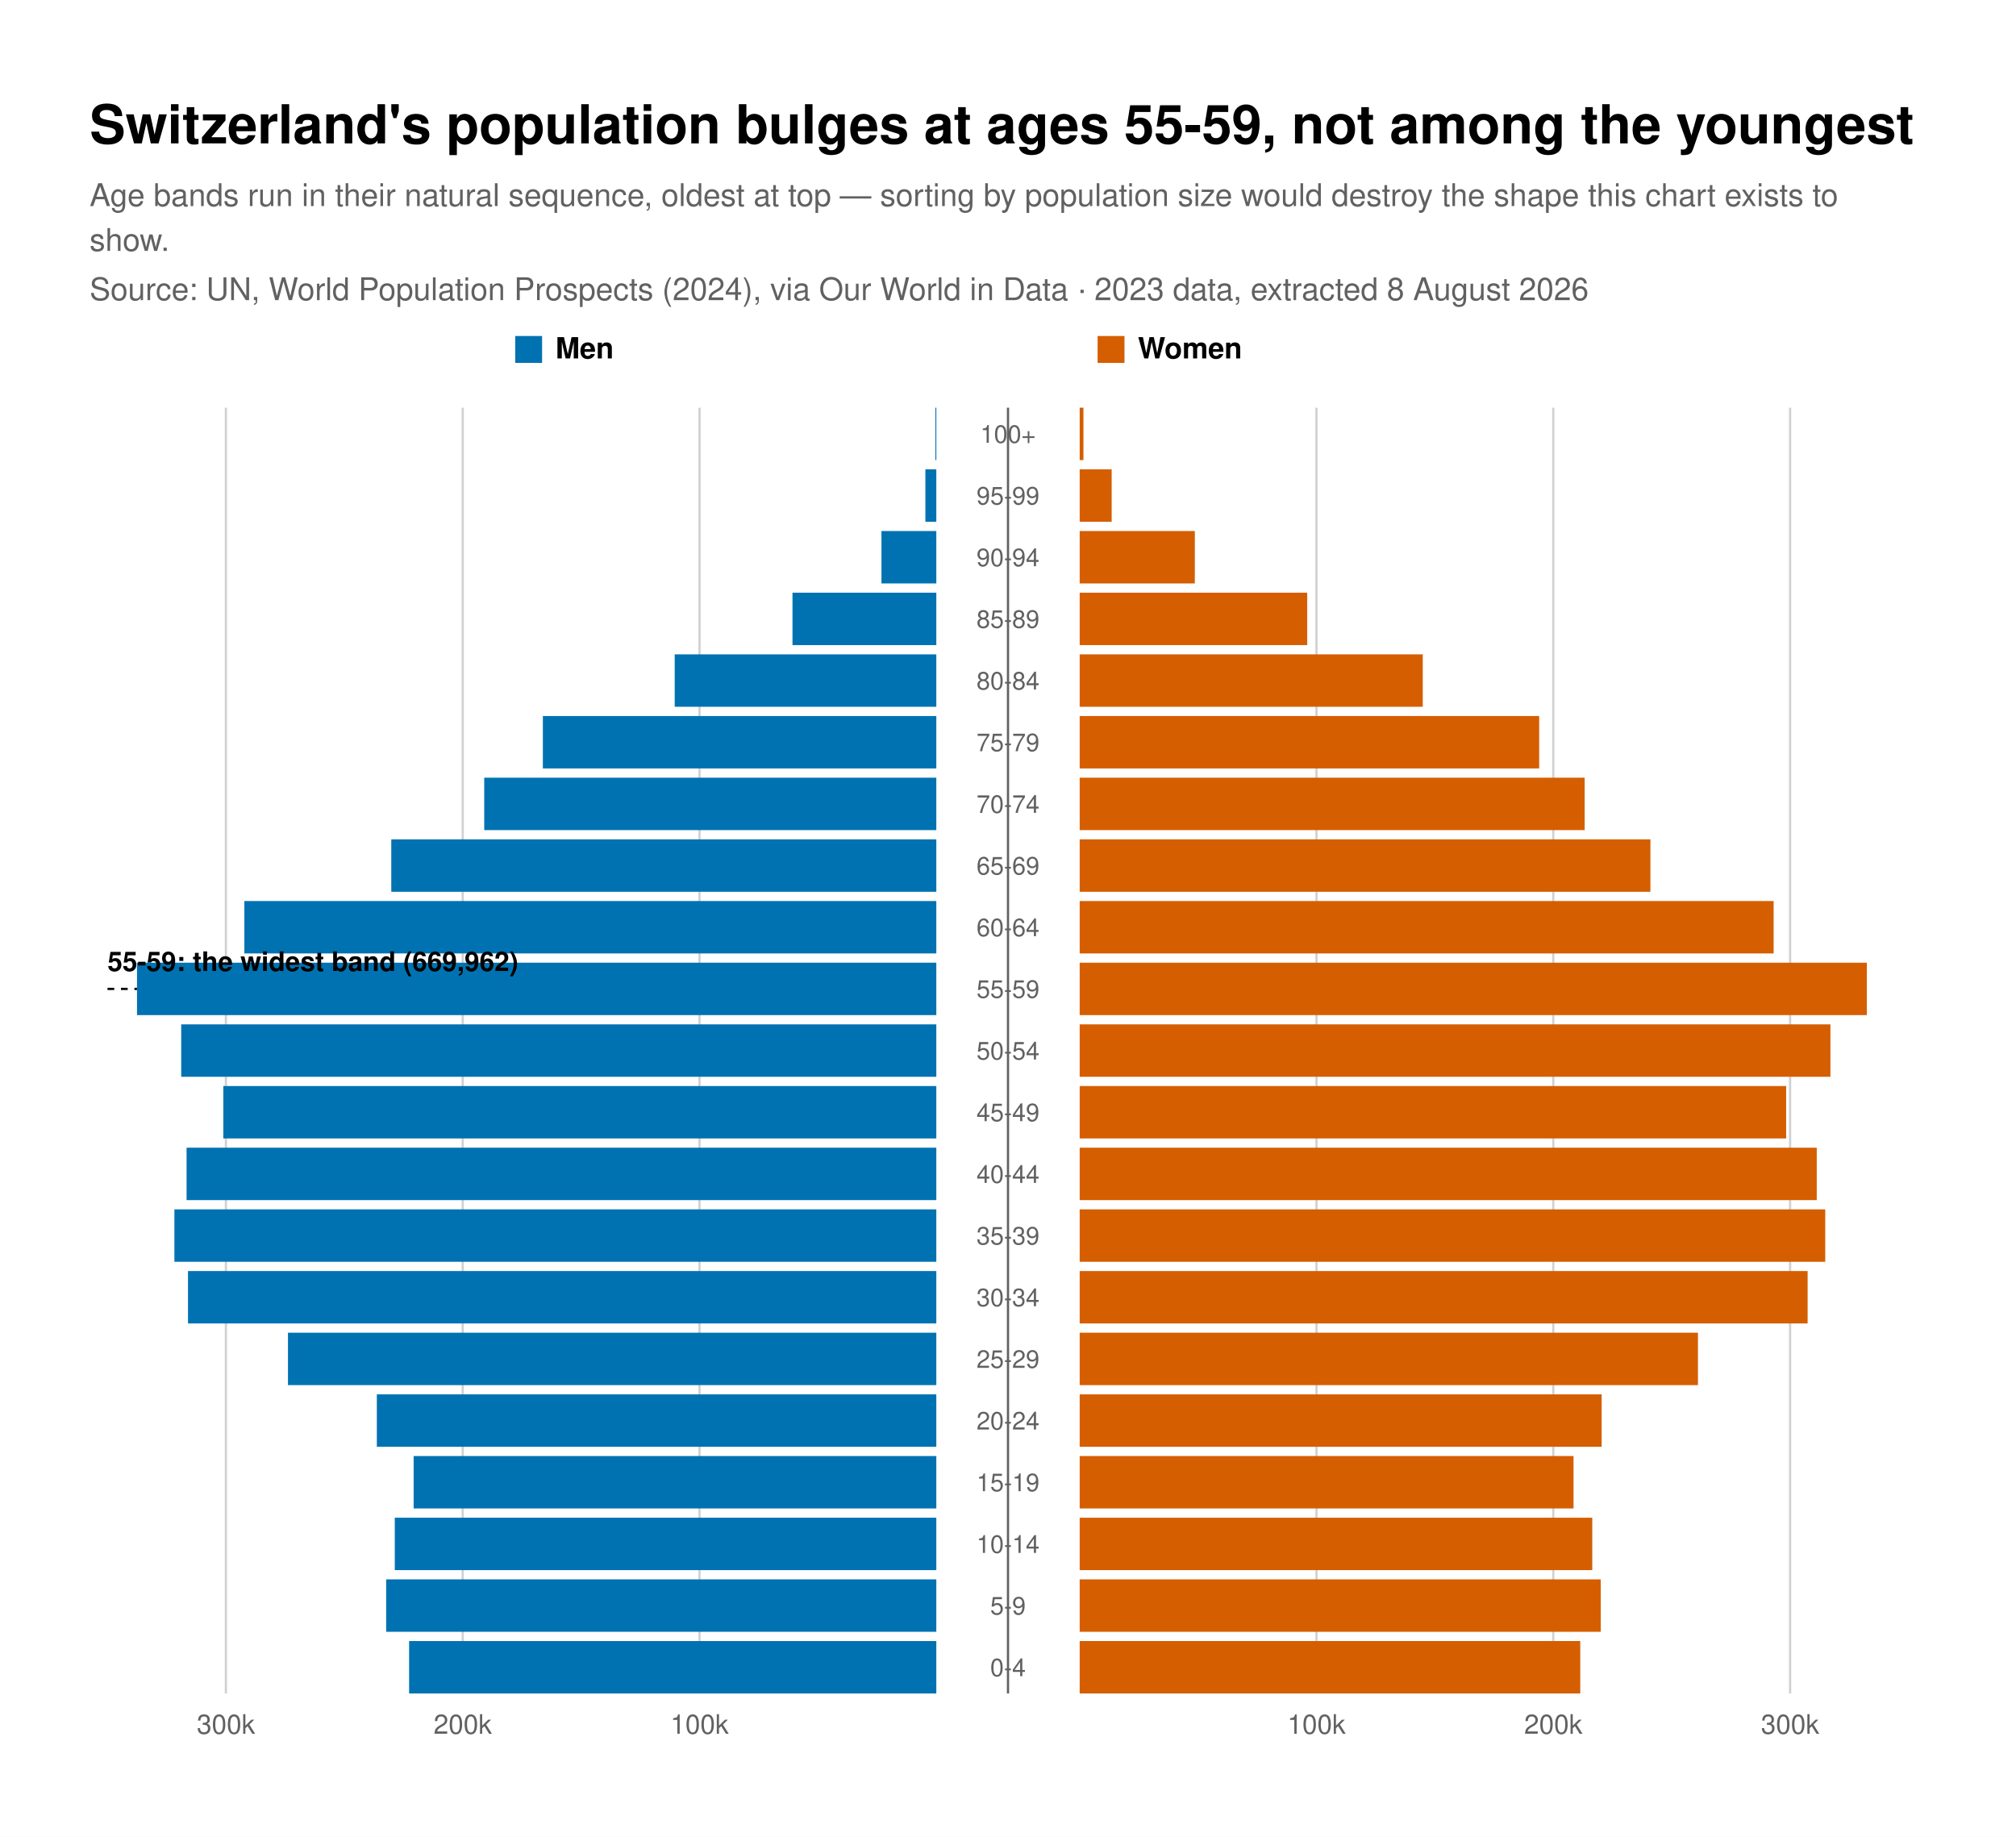
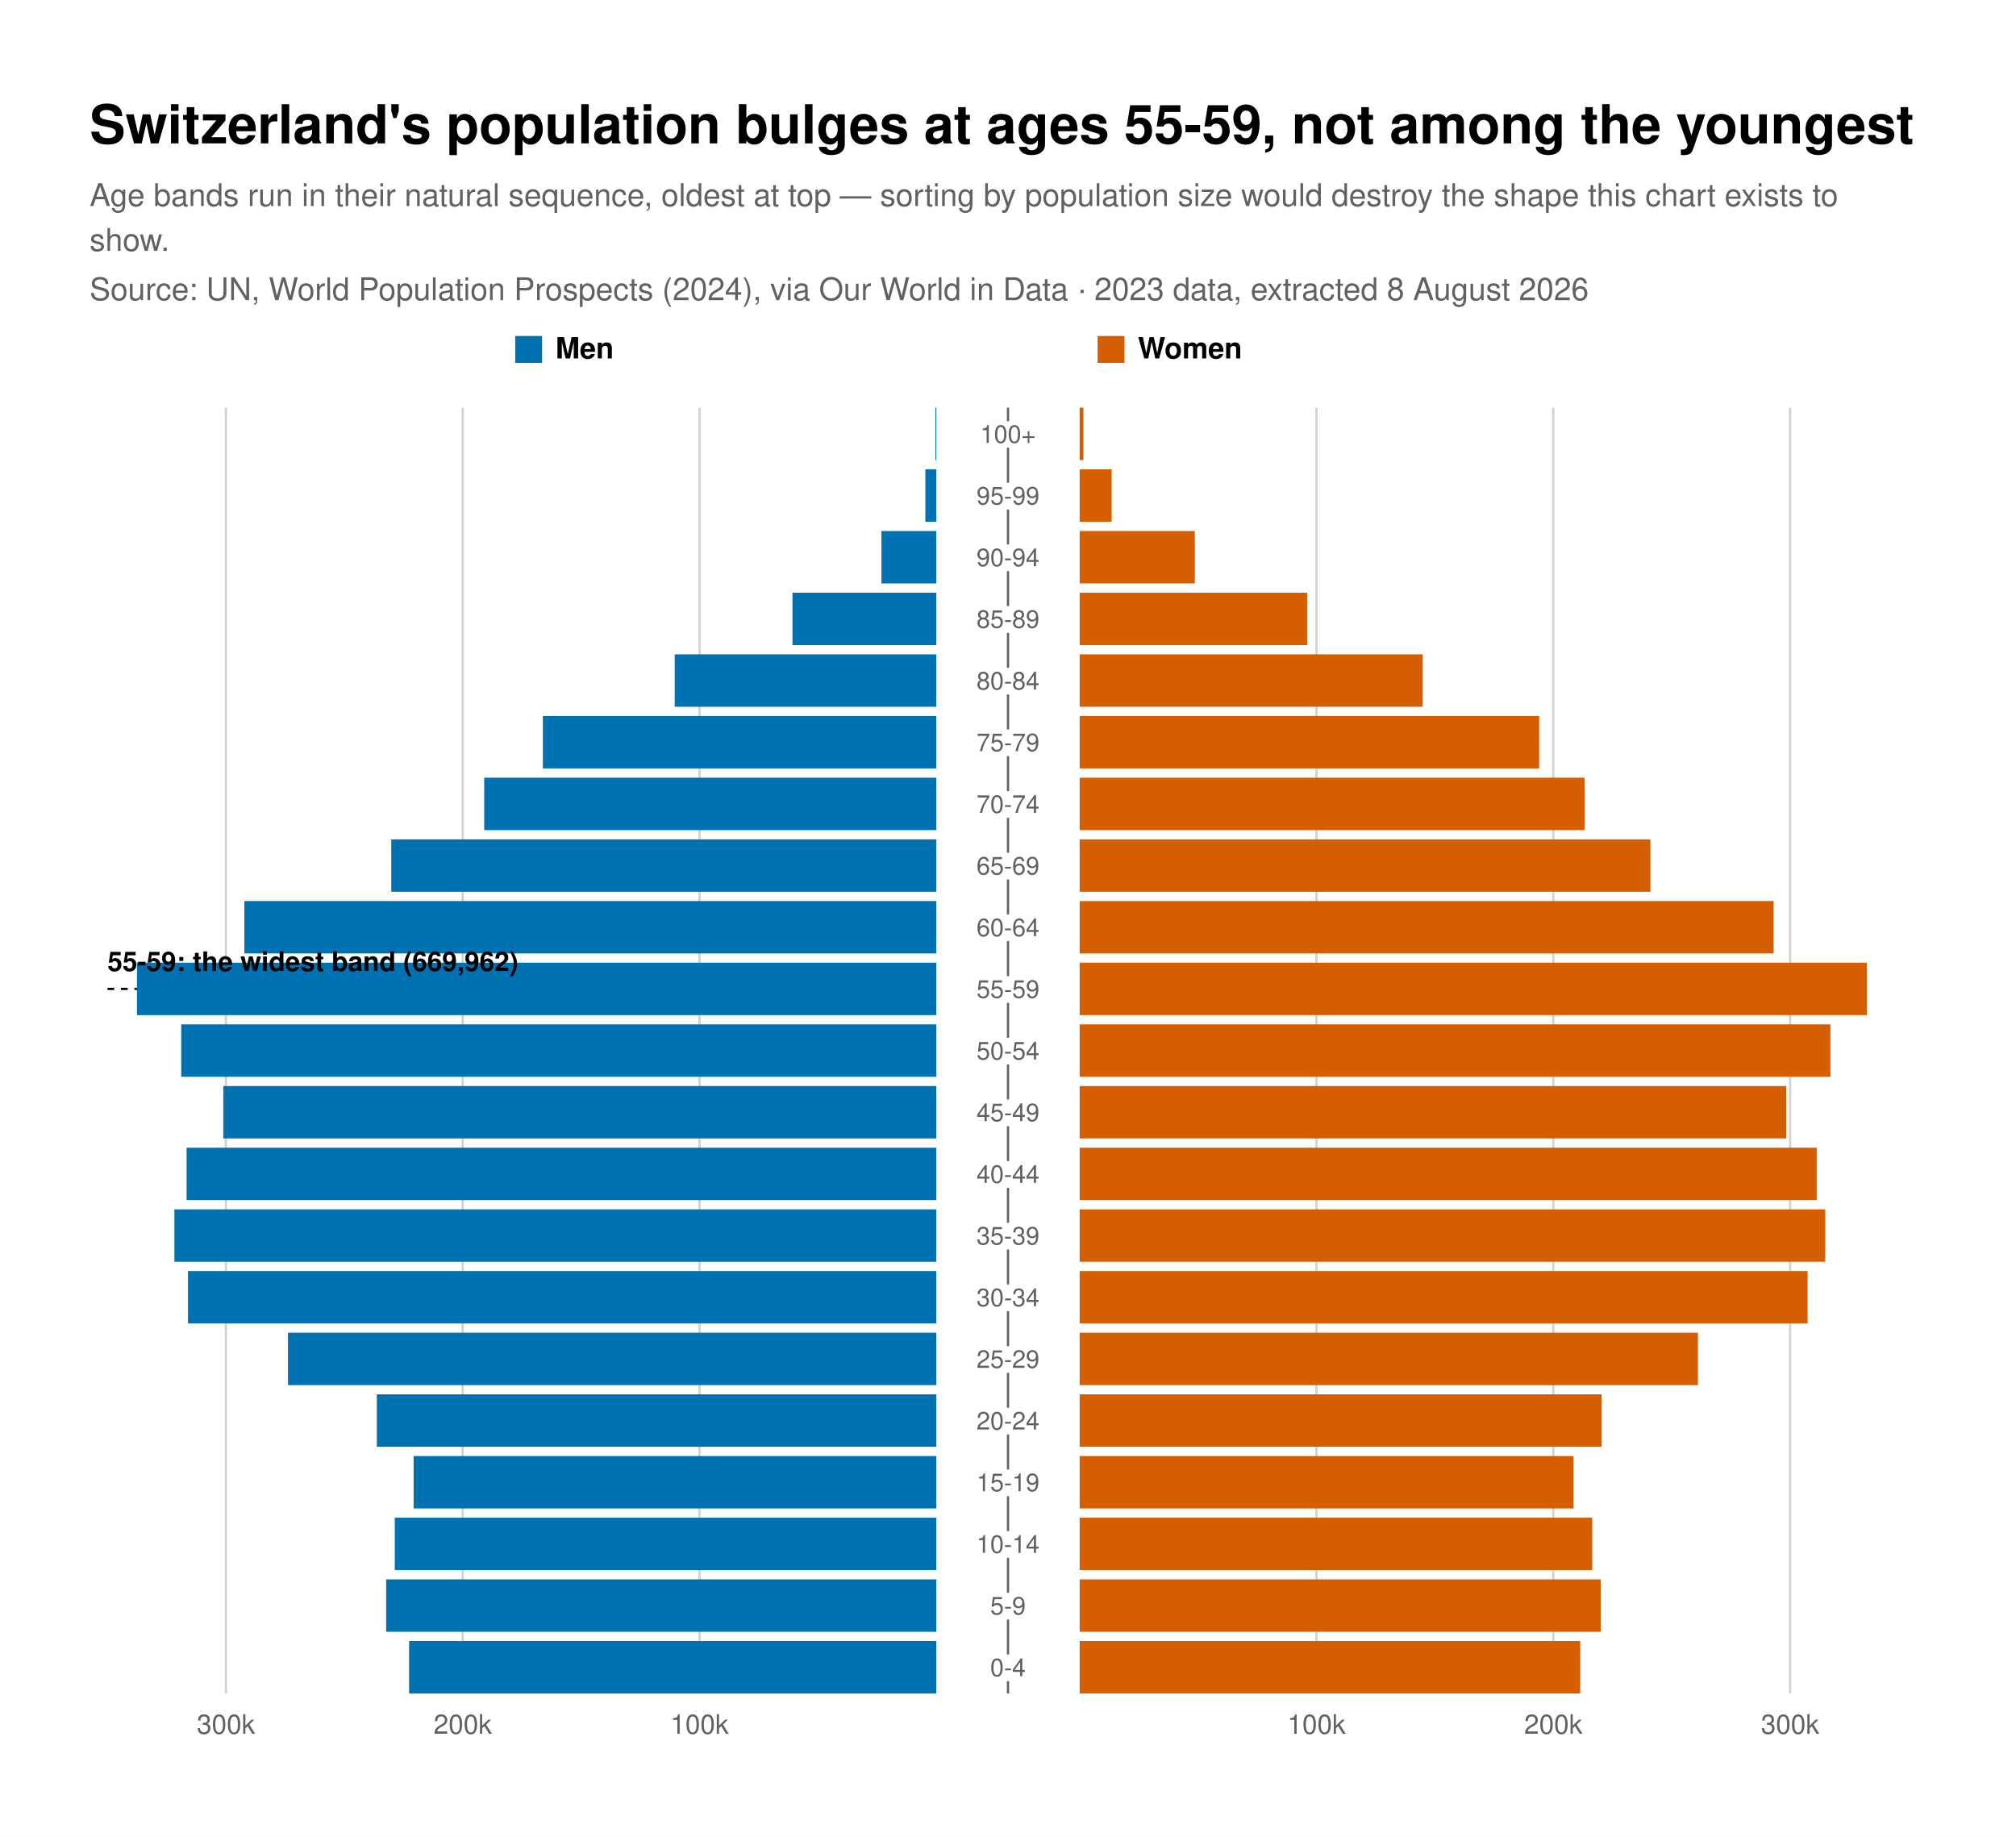
<svg xmlns="http://www.w3.org/2000/svg" width="900" height="820" viewBox="0 0 900 820" role="img" font-family="Helvetica, Arial, sans-serif">
  <rect x="0" y="0" width="900" height="820" fill="#FFFFFF" />
  <text x="40" y="64" fill="#000000" font-size="24" font-weight="700">Switzerland's population bulges at ages 55-59, not among the youngest</text>
  <text x="40" y="92" fill="#616161" font-size="14">Age bands run in their natural sequence, oldest at top — sorting by population size would destroy the shape this chart exists to</text>
  <text x="40" y="112" fill="#616161" font-size="14">show.</text>
  <text x="40" y="134" fill="#616161" font-size="14">Source: UN, World Population Prospects (2024), via Our World in Data · 2023 data, extracted 8 August 2026</text>
  <rect x="230" y="150" width="12" height="12" fill="#0072B2" />
  <text x="248" y="160" fill="#000000" font-size="13" font-weight="600">Men</text>
  <rect x="490" y="150" width="12" height="12" fill="#D55E00" />
  <text x="508" y="160" fill="#000000" font-size="13" font-weight="600">Women</text>
  <g>
    <line x1="312.286" x2="312.286" y1="182" y2="756" stroke="#d1d1d1" stroke-width="1" />
    <text x="312.286" y="774" fill="#616161" font-size="12" text-anchor="middle">100k</text>
  </g>
  <g>
    <line x1="206.571" x2="206.571" y1="182" y2="756" stroke="#d1d1d1" stroke-width="1" />
    <text x="206.571" y="774" fill="#616161" font-size="12" text-anchor="middle">200k</text>
  </g>
  <g>
    <line x1="100.857" x2="100.857" y1="182" y2="756" stroke="#d1d1d1" stroke-width="1" />
    <text x="100.857" y="774" fill="#616161" font-size="12" text-anchor="middle">300k</text>
  </g>
  <g>
    <line x1="587.714" x2="587.714" y1="182" y2="756" stroke="#d1d1d1" stroke-width="1" />
    <text x="587.714" y="774" fill="#616161" font-size="12" text-anchor="middle">100k</text>
  </g>
  <g>
    <line x1="693.429" x2="693.429" y1="182" y2="756" stroke="#d1d1d1" stroke-width="1" />
    <text x="693.429" y="774" fill="#616161" font-size="12" text-anchor="middle">200k</text>
  </g>
  <g>
    <line x1="799.143" x2="799.143" y1="182" y2="756" stroke="#d1d1d1" stroke-width="1" />
    <text x="799.143" y="774" fill="#616161" font-size="12" text-anchor="middle">300k</text>
  </g>
-   <line x1="450" x2="450" y1="182" y2="756" stroke="#616161" stroke-width="1" />
+   <line x1="450" x2="450" y1="182" y2="188.009" stroke="#616161" stroke-width="1" />
+   <line x1="450" x2="450" y1="199.91" y2="215.528" stroke="#616161" stroke-width="1" />
+   <line x1="450" x2="450" y1="227.445" y2="243.047" stroke="#616161" stroke-width="1" />
+   <line x1="450" x2="450" y1="254.975" y2="270.577" stroke="#616161" stroke-width="1" />
+   <line x1="450" x2="450" y1="282.51" y2="298.107" stroke="#616161" stroke-width="1" />
+   <line x1="450" x2="450" y1="310.04" y2="325.648" stroke="#616161" stroke-width="1" />
+   <line x1="450" x2="450" y1="337.565" y2="353.167" stroke="#616161" stroke-width="1" />
+   <line x1="450" x2="450" y1="365.09" y2="380.686" stroke="#616161" stroke-width="1" />
+   <line x1="450" x2="450" y1="392.625" y2="408.216" stroke="#616161" stroke-width="1" />
+   <line x1="450" x2="450" y1="420.15" y2="435.768" stroke="#616161" stroke-width="1" />
+   <line x1="450" x2="450" y1="447.685" y2="463.287" stroke="#616161" stroke-width="1" />
+   <line x1="450" x2="450" y1="475.209" y2="490.817" stroke="#616161" stroke-width="1" />
+   <line x1="450" x2="450" y1="502.745" y2="518.347" stroke="#616161" stroke-width="1" />
+   <line x1="450" x2="450" y1="530.269" y2="545.888" stroke="#616161" stroke-width="1" />
+   <line x1="450" x2="450" y1="557.805" y2="573.407" stroke="#616161" stroke-width="1" />
+   <line x1="450" x2="450" y1="585.329" y2="600.932" stroke="#616161" stroke-width="1" />
+   <line x1="450" x2="450" y1="612.865" y2="628.462" stroke="#616161" stroke-width="1" />
+   <line x1="450" x2="450" y1="640.389" y2="656.008" stroke="#616161" stroke-width="1" />
+   <line x1="450" x2="450" y1="667.925" y2="683.527" stroke="#616161" stroke-width="1" />
+   <line x1="450" x2="450" y1="695.449" y2="711.068" stroke="#616161" stroke-width="1" />
+   <line x1="450" x2="450" y1="722.985" y2="738.587" stroke="#616161" stroke-width="1" />
+   <line x1="450" x2="450" y1="750.509" y2="756" stroke="#616161" stroke-width="1" />
  <g>
    <rect x="182.638" y="732.6" width="235.362" height="23.4" fill="#0072B2" />
    <rect x="482" y="732.6" width="223.469" height="23.4" fill="#D55E00" />
    <text x="450" y="748.3" fill="#616161" font-size="11" text-anchor="middle">0-4</text>
  </g>
  <g>
    <rect x="172.392" y="705.07" width="245.608" height="23.4" fill="#0072B2" />
    <rect x="482" y="705.07" width="232.615" height="23.4" fill="#D55E00" />
    <text x="450" y="720.77" fill="#616161" font-size="11" text-anchor="middle">5-9</text>
  </g>
  <g>
    <rect x="176.241" y="677.54" width="241.759" height="23.4" fill="#0072B2" />
    <rect x="482" y="677.54" width="228.833" height="23.4" fill="#D55E00" />
    <text x="450" y="693.24" fill="#616161" font-size="11" text-anchor="middle">10-14</text>
  </g>
  <g>
    <rect x="184.66" y="650.01" width="233.34" height="23.4" fill="#0072B2" />
    <rect x="482" y="650.01" width="220.473" height="23.4" fill="#D55E00" />
    <text x="450" y="665.71" fill="#616161" font-size="11" text-anchor="middle">15-19</text>
  </g>
  <g>
    <rect x="168.234" y="622.48" width="249.766" height="23.4" fill="#0072B2" />
    <rect x="482" y="622.48" width="233.029" height="23.4" fill="#D55E00" />
    <text x="450" y="638.18" fill="#616161" font-size="11" text-anchor="middle">20-24</text>
  </g>
  <g>
    <rect x="128.561" y="594.95" width="289.439" height="23.4" fill="#0072B2" />
    <rect x="482" y="594.95" width="276.013" height="23.4" fill="#D55E00" />
    <text x="450" y="610.65" fill="#616161" font-size="11" text-anchor="middle">25-29</text>
  </g>
  <g>
    <rect x="83.926" y="567.42" width="334.074" height="23.4" fill="#0072B2" />
    <rect x="482" y="567.42" width="324.972" height="23.4" fill="#D55E00" />
    <text x="450" y="583.12" fill="#616161" font-size="11" text-anchor="middle">30-34</text>
  </g>
  <g>
    <rect x="77.858" y="539.89" width="340.142" height="23.4" fill="#0072B2" />
    <rect x="482" y="539.89" width="332.842" height="23.4" fill="#D55E00" />
    <text x="450" y="555.59" fill="#616161" font-size="11" text-anchor="middle">35-39</text>
  </g>
  <g>
    <rect x="83.293" y="512.36" width="334.707" height="23.4" fill="#0072B2" />
    <rect x="482" y="512.36" width="329.049" height="23.4" fill="#D55E00" />
    <text x="450" y="528.06" fill="#616161" font-size="11" text-anchor="middle">40-44</text>
  </g>
  <g>
    <rect x="99.693" y="484.83" width="318.307" height="23.4" fill="#0072B2" />
    <rect x="482" y="484.83" width="315.389" height="23.4" fill="#D55E00" />
    <text x="450" y="500.53" fill="#616161" font-size="11" text-anchor="middle">45-49</text>
  </g>
  <g>
    <rect x="80.894" y="457.3" width="337.106" height="23.4" fill="#0072B2" />
    <rect x="482" y="457.3" width="335.153" height="23.4" fill="#D55E00" />
    <text x="450" y="473" fill="#616161" font-size="11" text-anchor="middle">50-54</text>
  </g>
  <g>
    <rect x="61.162" y="429.77" width="356.838" height="23.4" fill="#0072B2" />
    <rect x="482" y="429.77" width="351.408" height="23.4" fill="#D55E00" />
    <text x="450" y="445.47" fill="#616161" font-size="11" text-anchor="middle">55-59</text>
  </g>
  <g>
    <rect x="109.091" y="402.24" width="308.909" height="23.4" fill="#0072B2" />
    <rect x="482" y="402.24" width="309.798" height="23.4" fill="#D55E00" />
    <text x="450" y="417.94" fill="#616161" font-size="11" text-anchor="middle">60-64</text>
  </g>
  <g>
    <rect x="174.675" y="374.71" width="243.325" height="23.4" fill="#0072B2" />
    <rect x="482" y="374.71" width="254.789" height="23.4" fill="#D55E00" />
    <text x="450" y="390.41" fill="#616161" font-size="11" text-anchor="middle">65-69</text>
  </g>
  <g>
    <rect x="216.17" y="347.18" width="201.83" height="23.4" fill="#0072B2" />
    <rect x="482" y="347.18" width="225.438" height="23.4" fill="#D55E00" />
    <text x="450" y="362.88" fill="#616161" font-size="11" text-anchor="middle">70-74</text>
  </g>
  <g>
    <rect x="242.35" y="319.65" width="175.65" height="23.4" fill="#0072B2" />
    <rect x="482" y="319.65" width="205.135" height="23.4" fill="#D55E00" />
    <text x="450" y="335.35" fill="#616161" font-size="11" text-anchor="middle">75-79</text>
  </g>
  <g>
    <rect x="301.205" y="292.12" width="116.795" height="23.4" fill="#0072B2" />
    <rect x="482" y="292.12" width="153.159" height="23.4" fill="#D55E00" />
    <text x="450" y="307.82" fill="#616161" font-size="11" text-anchor="middle">80-84</text>
  </g>
  <g>
    <rect x="353.79" y="264.59" width="64.21" height="23.4" fill="#0072B2" />
    <rect x="482" y="264.59" width="101.581" height="23.4" fill="#D55E00" />
    <text x="450" y="280.29" fill="#616161" font-size="11" text-anchor="middle">85-89</text>
  </g>
  <g>
    <rect x="393.506" y="237.06" width="24.494" height="23.4" fill="#0072B2" />
    <rect x="482" y="237.06" width="51.405" height="23.4" fill="#D55E00" />
    <text x="450" y="252.76" fill="#616161" font-size="11" text-anchor="middle">90-94</text>
  </g>
  <g>
    <rect x="413.12" y="209.53" width="4.88" height="23.4" fill="#0072B2" />
    <rect x="482" y="209.53" width="14.274" height="23.4" fill="#D55E00" />
    <text x="450" y="225.23" fill="#616161" font-size="11" text-anchor="middle">95-99</text>
  </g>
  <g>
    <rect x="417.593" y="182" width="0.407" height="23.4" fill="#0072B2" />
    <rect x="482" y="182" width="1.677" height="23.4" fill="#D55E00" />
    <text x="450" y="197.7" fill="#616161" font-size="11" text-anchor="middle">100+</text>
  </g>
  <g>
    <line x1="48" x2="61.162" y1="441.47" y2="441.47" stroke="#000000" stroke-width="1" stroke-dasharray="3 3" />
    <text x="48" y="433.47" fill="#000000" font-size="12" font-weight="700">55-59: the widest band (669,962)</text>
  </g>
</svg>
